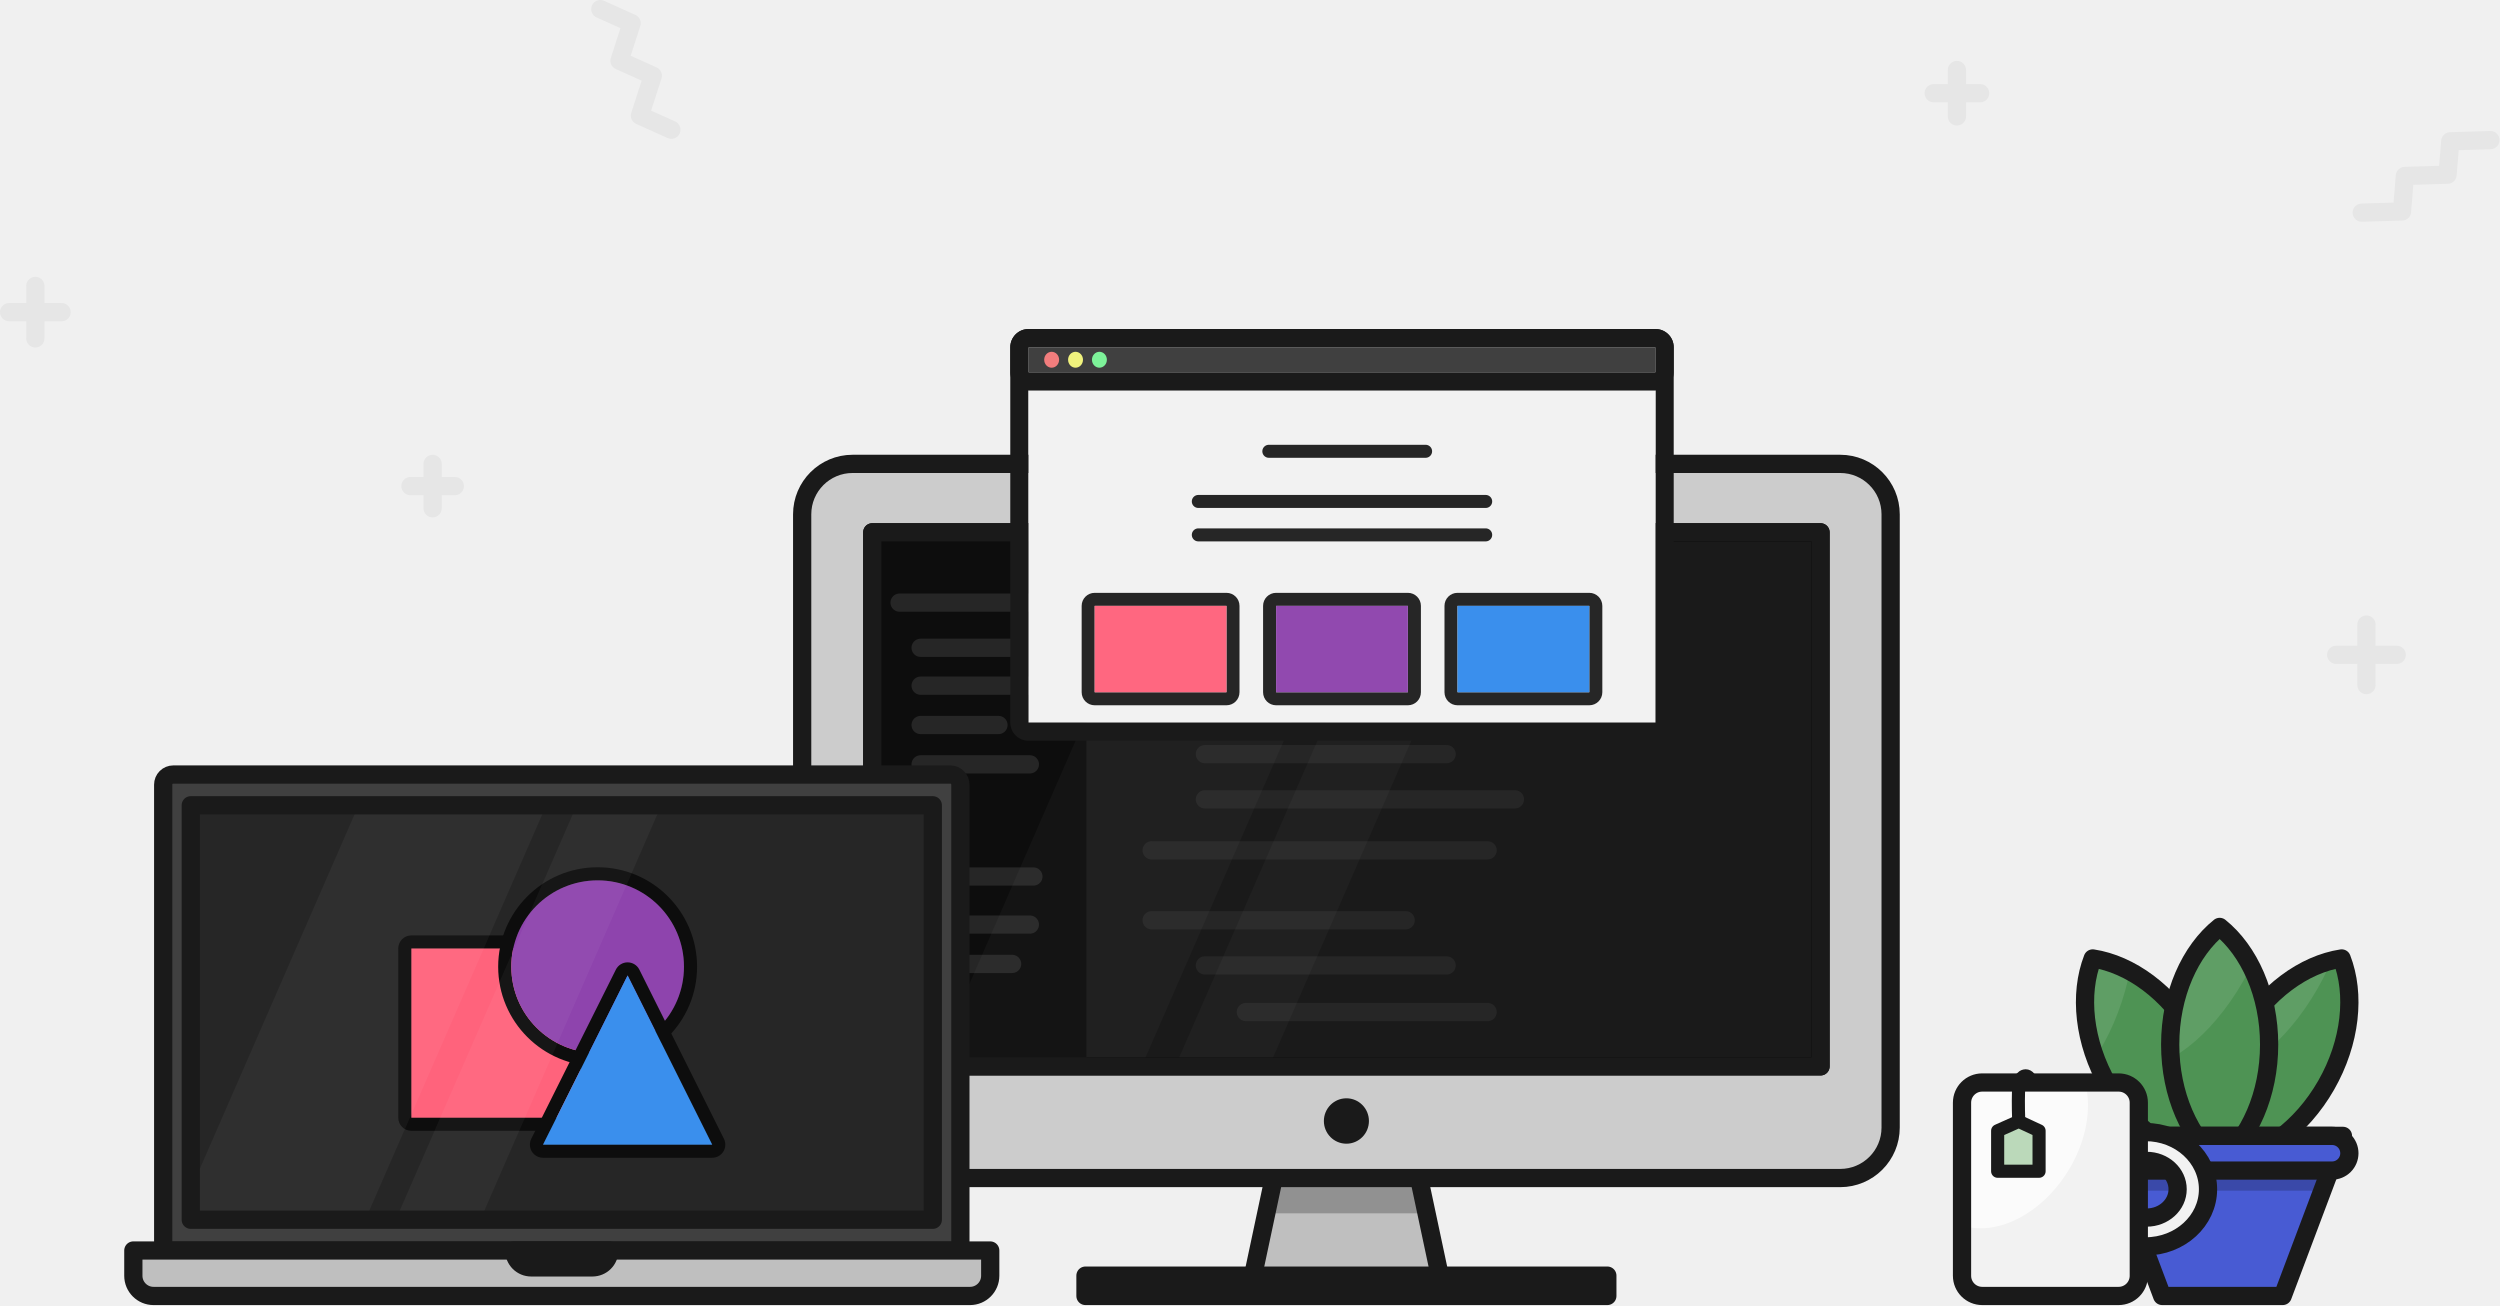
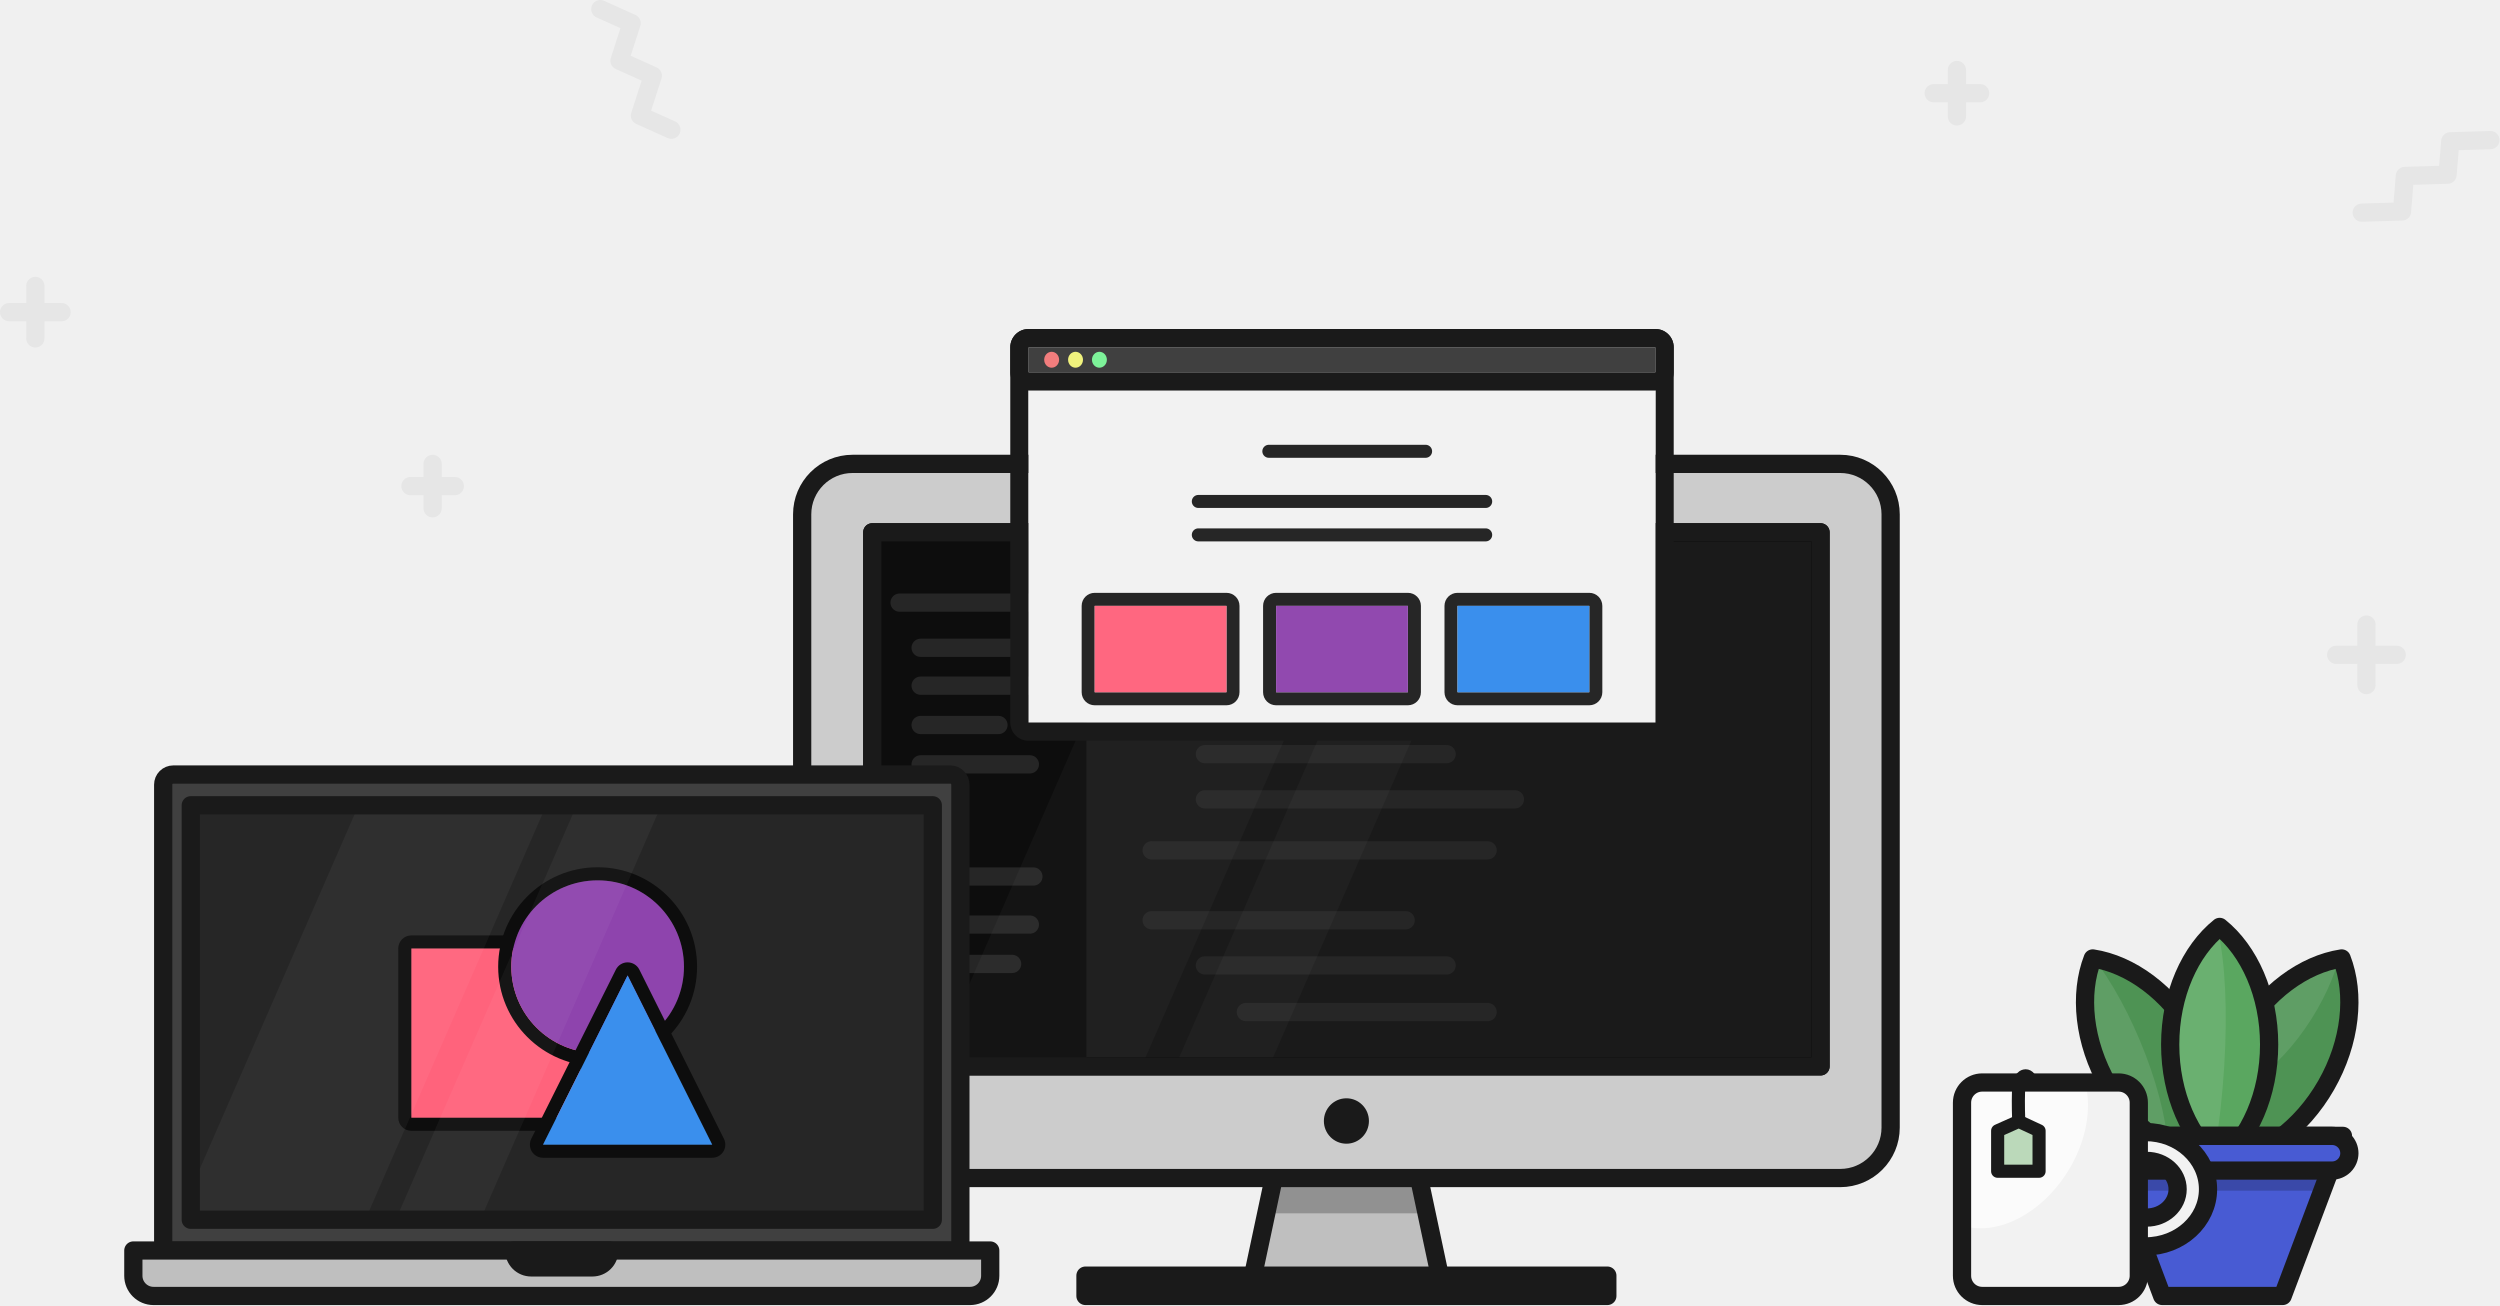
<svg xmlns="http://www.w3.org/2000/svg" width="100%" height="100%" viewBox="0 0 5163 2696" version="1.1" xml:space="preserve" style="fill-rule:evenodd;clip-rule:evenodd;stroke-linecap:round;stroke-linejoin:round;stroke-miterlimit:1.5;">
  <g id="Desktop-Shizz">
    <g>
      <g id="Monitor">
        <g id="Base">
          <path d="M2980.59,2668.01l-399.994,0l99.999,-470.252l199.996,0l99.999,470.252Z" style="fill:#bfbfbf;" />
          <clipPath id="_clip1">
            <path d="M2980.59,2668.01l-399.994,0l99.999,-470.252l199.996,0l99.999,470.252Z" />
          </clipPath>
          <g clip-path="url(#_clip1)">
            <rect x="2470.36" y="2381.56" width="594.787" height="124.217" style="fill:#262626;fill-opacity:0.3;" />
          </g>
          <path d="M2980.59,2668.01l-399.994,0l99.999,-470.252l199.996,0l99.999,470.252Z" style="fill:none;stroke:#1a1a1a;stroke-width:37.65px;" />
          <rect x="2241.71" y="2634.42" width="1077.76" height="41.987" style="fill:#1a1a1a;stroke:#1a1a1a;stroke-width:37.65px;" />
        </g>
        <g id="Screen">
          <path d="M3904.55,1062.16c0,-57.53 -46.637,-104.167 -104.166,-104.167c-376.345,0 -1663.24,0 -2039.58,0c-57.529,0 -104.166,46.637 -104.166,104.167c0,270.97 0,995.587 0,1266.56c0,57.53 46.637,104.167 104.166,104.167c376.345,0 1663.24,0 2039.58,0c57.529,0 104.166,-46.637 104.166,-104.167c0,-270.97 0,-995.587 0,-1266.56Z" style="fill:#ccc;stroke:#1a1a1a;stroke-width:37.65px;" />
          <rect x="1801.41" y="1099.33" width="1958.36" height="1102.94" style="fill:#1a1a1a;stroke:#f2f2f2;stroke-width:37.65px;" />
          <g>
            <rect x="1801.41" y="1099.33" width="1958.36" height="1102.94" style="fill:#1a1a1a;stroke:#000;stroke-width:37.65px;" />
            <rect x="1801.41" y="1099.33" width="442.284" height="1102.94" style="fill:#0d0d0d;" />
            <path d="M1857.82,1244.56l315.901,0" style="fill:none;stroke:#262626;stroke-width:37.65px;" />
            <path d="M1857.82,1810.17l276.413,0" style="fill:none;stroke:#262626;stroke-width:37.65px;" />
            <path d="M1901.27,1337.82l197.438,0" style="fill:none;stroke:#262626;stroke-width:37.65px;" />
            <path d="M1901.27,1416.05l251.029,0" style="fill:none;stroke:#262626;stroke-width:37.65px;" />
            <path d="M1901.27,1497.28l160.771,0" style="fill:none;stroke:#262626;stroke-width:37.65px;" />
            <path d="M1901.27,1578.51l225.644,0" style="fill:none;stroke:#262626;stroke-width:37.65px;" />
            <path d="M1901.27,1909.45l225.644,0" style="fill:none;stroke:#262626;stroke-width:37.65px;" />
            <path d="M1901.27,1990.68l188.977,0" style="fill:none;stroke:#262626;stroke-width:37.65px;" />
            <path d="M2378.36,1379.94l693.854,0" style="fill:none;stroke:#262626;stroke-width:37.65px;" />
            <path d="M2488.36,1467.19l719.239,0" style="fill:none;stroke:#262626;stroke-width:37.65px;" />
            <path d="M2488.36,1557.45l499.236,0" style="fill:none;stroke:#262626;stroke-width:37.65px;" />
            <path d="M2488.36,1650.8l640.263,0" style="fill:#262626;stroke:#262626;stroke-width:37.65px;" />
            <path d="M2378.36,1756.1l693.854,0" style="fill:none;stroke:#262626;stroke-width:37.65px;" />
            <path d="M2378.36,1900.52l524.621,0" style="fill:none;stroke:#262626;stroke-width:37.65px;" />
            <path d="M2488.36,1993.78l499.236,0" style="fill:none;stroke:#262626;stroke-width:37.65px;" />
            <path d="M2572.98,2090.06l499.237,0" style="fill:none;stroke:#262626;stroke-width:37.65px;" />
            <path d="M2378.36,1244.56l315.901,0" style="fill:none;stroke:#262626;stroke-width:37.65px;" />
          </g>
          <rect id="Glare" x="1801.41" y="1099.33" width="1958.36" height="1102.94" style="fill:none;" />
          <clipPath id="_clip2">
            <rect x="1801.41" y="1099.33" width="1958.36" height="1102.94" />
          </clipPath>
          <g clip-path="url(#_clip2)">
            <g opacity="0.03">
              <path d="M2926.95,898.117l-361.924,-155.64l-687.896,1575.68l361.924,155.641l687.896,-1575.68Z" style="fill:#fff;" />
              <path d="M3148.76,993.503l-163.166,-70.167l-687.896,1575.68l163.166,70.166l687.896,-1575.68Z" style="fill:#fff;" />
            </g>
          </g>
          <rect x="1801.41" y="1099.33" width="1958.36" height="1102.94" style="fill:none;stroke:#1a1a1a;stroke-width:37.65px;" />
        </g>
        <ellipse id="Power-Button" cx="2780.59" cy="2315.09" rx="46.527" ry="46.885" style="fill:#1a1a1a;" />
      </g>
      <g id="Window">
        <path d="M3456.55,717.147c0,-20.796 -16.858,-37.654 -37.654,-37.654l-1294.82,0c-20.796,0 -37.654,16.858 -37.654,37.654l0,774.997c0,20.795 16.858,37.654 37.654,37.654l1294.82,0c20.796,0 37.654,-16.859 37.654,-37.654l0,-774.997Zm-37.654,0l-1294.82,0l0,774.997l1294.82,0l0,-774.997Z" style="fill:#1a1a1a;" />
        <rect x="2124.08" y="717.147" width="1294.82" height="774.997" style="fill:#f2f2f2;" />
        <g>
          <path d="M2620.42,932.002l323.705,0" style="fill:#262626;stroke:#262626;stroke-width:26.9px;" />
          <path d="M2474.76,1035.59l593.46,0" style="fill:#262626;stroke:#262626;stroke-width:26.9px;" />
          <path d="M2474.76,1104.64l593.46,0" style="fill:none;stroke:#262626;stroke-width:26.9px;" />
        </g>
        <g>
          <path d="M2559.81,1251.22c0,-14.854 -12.042,-26.896 -26.896,-26.896l-272.171,0c-14.854,0 -26.896,12.042 -26.896,26.896c0,0 0,178.425 0,178.425c0,14.854 12.042,26.896 26.896,26.896l272.171,0c14.854,0 26.896,-12.042 26.896,-26.896l0,-178.425Zm-26.896,0l-272.171,0l0,178.425l272.171,0l0,-178.425Z" style="fill:#262626;" />
          <rect x="2260.74" y="1251.22" width="272.171" height="178.425" style="fill:#ff6780;" />
          <path d="M2934.47,1251.22c0,-14.854 -12.042,-26.896 -26.896,-26.896l-272.171,0c-14.854,0 -26.896,12.042 -26.896,26.896l0,178.425c0,14.854 12.042,26.896 26.896,26.896l272.171,0c14.854,0 26.896,-12.042 26.896,-26.896l0,-178.425Zm-26.896,0l-272.171,0l0,178.425l272.171,0l0,-178.425Z" style="fill:#262626;" />
          <rect x="2635.4" y="1251.22" width="272.171" height="178.425" style="fill:#9149af;" />
          <path d="M3309.12,1251.22c0,-14.854 -12.042,-26.896 -26.896,-26.896l-272.171,0c-14.854,0 -26.896,12.042 -26.896,26.896c0,0 0,178.425 0,178.425c0,14.854 12.042,26.896 26.896,26.896l272.171,0c14.854,0 26.896,-12.042 26.896,-26.896l0,-178.425Zm-26.896,0l-272.171,0l0,178.425l272.171,0l0,-178.425Z" style="fill:#262626;" />
          <rect x="3010.06" y="1251.22" width="272.171" height="178.425" style="fill:#3a8fed;" />
        </g>
        <path d="M3456.55,717.147c0,-20.796 -16.858,-37.654 -37.654,-37.654l-1294.82,0c-20.796,0 -37.654,16.858 -37.654,37.654l0,51.669c0,20.796 16.858,37.654 37.654,37.654l1294.82,0c20.796,0 37.654,-16.858 37.654,-37.654l0,-51.669Zm-37.654,0l-1294.82,0l0,51.669l1294.82,0l0,-51.669Z" style="fill:#1a1a1a;" />
        <rect x="2124.08" y="717.147" width="1294.82" height="51.67" style="fill:#404040;" />
        <g>
          <ellipse cx="2171.86" cy="742.956" rx="15.415" ry="16.442" style="fill:#f27d7d;" />
          <ellipse cx="2221.19" cy="742.956" rx="15.415" ry="16.442" style="fill:#f0f27d;" />
          <ellipse cx="2270.51" cy="742.956" rx="15.415" ry="16.442" style="fill:#7df299;" />
        </g>
      </g>
    </g>
    <g id="Laptop">
      <path d="M1983.37,1620.38c0,-5.526 -2.195,-10.825 -6.102,-14.732c-3.907,-3.907 -9.206,-6.102 -14.731,-6.102c-177.082,0 -1427.59,0 -1604.68,0c-5.525,0 -10.824,2.195 -14.731,6.102c-3.907,3.907 -6.102,9.206 -6.102,14.732c0,142.025 0,962.14 0,962.14l1646.34,0l0,-962.14Z" style="fill:#404040;stroke:#1a1a1a;stroke-width:37.65px;" />
      <path d="M2045.02,2582.53l-1769.64,0l0,52.213c0,23.012 18.654,41.666 41.666,41.667c240.232,0 1446.07,0 1686.31,0c23.012,-0.001 41.667,-18.655 41.667,-41.667c0,-25.089 0,-52.213 0,-52.213Z" style="fill:#bfbfbf;stroke:#1a1a1a;stroke-width:37.65px;" />
      <path d="M1258.37,2582.53l-196.336,0l0,0.004c0,9.256 3.677,18.133 10.222,24.678c6.545,6.545 15.422,10.222 24.678,10.222c35.697,0 90.839,0 126.535,0c9.257,0 18.134,-3.677 24.679,-10.222c6.545,-6.545 10.222,-15.422 10.222,-24.678c0,-0.003 0,-0.004 0,-0.004Z" style="stroke:#1a1a1a;stroke-width:37.65px;" />
      <rect x="393.98" y="1663.06" width="1532.44" height="855.96" style="fill:#262626;" />
      <clipPath id="_clip3">
        <rect x="393.98" y="1663.06" width="1532.44" height="855.96" />
      </clipPath>
      <g clip-path="url(#_clip3)">
        <g id="Shapes">
          <path d="M1226.05,1958.84c0,-14.958 -12.125,-27.083 -27.083,-27.083l-349.403,0c-14.957,0 -27.083,12.125 -27.083,27.083l0,349.403c0,14.957 12.126,27.083 27.083,27.083l349.403,0c14.958,0 27.083,-12.126 27.083,-27.083l0,-349.403Zm-27.083,0l-349.403,0l0,349.403l349.403,0l0,-349.403Z" style="fill:#0d0d0d;" />
          <rect x="849.568" y="1958.84" width="349.403" height="349.403" style="fill:#ff637c;" />
          <path d="M1234.22,1791.05c-113.355,0 -205.386,92.03 -205.386,205.386c0,113.355 92.031,205.385 205.386,205.385c113.355,0 205.385,-92.03 205.385,-205.385c0,-113.356 -92.03,-205.386 -205.385,-205.386Zm0,27.083c98.408,0 178.302,79.895 178.302,178.303c0,98.407 -79.894,178.302 -178.302,178.302c-98.408,0 -178.302,-79.895 -178.302,-178.302c0,-98.408 79.894,-178.303 178.302,-178.303Z" style="fill:#0d0d0d;" />
          <circle cx="1234.22" cy="1996.44" r="178.302" style="fill:#8e44ad;" />
          <path d="M1320.36,2002.43c-4.588,-9.175 -13.966,-14.971 -24.224,-14.971c-10.259,0 -19.637,5.796 -24.224,14.971l-174.702,349.403c-4.197,8.395 -3.749,18.366 1.186,26.35c4.935,7.985 13.652,12.845 23.038,12.845l349.403,0c9.387,0 18.104,-4.86 23.039,-12.845c4.934,-7.984 5.383,-17.955 1.185,-26.35l-174.701,-349.403Zm-24.224,12.112l174.701,349.403l-349.403,0l174.702,-349.403Z" style="fill:#0d0d0d;" />
          <path d="M1296.14,2014.54l174.701,349.403l-349.403,0l174.702,-349.403Z" style="fill:#3a8fed;" />
        </g>
        <g opacity="0.04">
          <path d="M1309.95,1246.61l-326.453,-140.386l-761.034,1743.21l326.453,140.386l761.034,-1743.21Z" style="fill:#fff;" />
          <path d="M1510.02,1332.64l-147.173,-63.29l-761.034,1743.21l147.174,63.29l761.033,-1743.21Z" style="fill:#fff;" />
        </g>
      </g>
      <rect x="393.98" y="1663.06" width="1532.44" height="855.96" style="fill:none;stroke:#1a1a1a;stroke-width:37.65px;" />
    </g>
    <g id="Plant">
      <g>
        <path d="M4836.01,1979.39c28.549,73.384 19.192,172.395 -32.095,261.912c-51.288,89.517 -131.7,147.188 -209.041,158.965c-28.55,-73.384 -19.193,-172.395 32.095,-261.912c51.287,-89.516 131.7,-147.188 209.041,-158.965Z" style="fill:#4e9354;" />
        <clipPath id="_clip4">
          <path d="M4836.01,1979.39c28.549,73.384 19.192,172.395 -32.095,261.912c-51.288,89.517 -131.7,147.188 -209.041,158.965c-28.55,-73.384 -19.193,-172.395 32.095,-261.912c51.287,-89.516 131.7,-147.188 209.041,-158.965Z" />
        </clipPath>
        <g clip-path="url(#_clip4)">
-           <path d="M4812.5,1807.91c48.212,30.521 30.763,144.691 -38.94,254.796c-69.703,110.104 -165.435,174.716 -213.646,144.195c-48.212,-30.521 -30.763,-144.691 38.94,-254.795c69.703,-110.105 165.435,-174.717 213.646,-144.196Z" style="fill:#fff;fill-opacity:0.1;" />
+           <path d="M4812.5,1849.58c48.212,30.521 30.763,144.691 -38.94,254.795c-69.703,110.105 -165.435,174.717 -213.646,144.196c-48.212,-30.521 -30.763,-144.691 38.94,-254.796c69.703,-110.104 165.435,-174.716 213.646,-144.195Z" style="fill:#fff;fill-opacity:0.1;" />
        </g>
        <path d="M4836.01,1979.39c28.549,73.384 19.192,172.395 -32.095,261.912c-51.288,89.517 -131.7,147.188 -209.041,158.965c-28.55,-73.384 -19.193,-172.395 32.095,-261.912c51.287,-89.516 131.7,-147.188 209.041,-158.965Z" style="fill:none;stroke:#1a1a1a;stroke-width:37.65px;" />
        <path d="M4321.9,1979.39c-28.55,73.384 -19.193,172.395 32.095,261.912c51.287,89.517 131.7,147.188 209.041,158.965c28.549,-73.384 19.192,-172.395 -32.095,-261.912c-51.288,-89.516 -131.7,-147.188 -209.041,-158.965Z" style="fill:#4e9354;" />
        <clipPath id="_clip5">
          <path d="M4321.9,1979.39c-28.55,73.384 -19.193,172.395 32.095,261.912c51.287,89.517 131.7,147.188 209.041,158.965c28.549,-73.384 19.192,-172.395 -32.095,-261.912c-51.288,-89.516 -131.7,-147.188 -209.041,-158.965Z" />
        </clipPath>
        <g clip-path="url(#_clip5)">
-           <path d="M4357.57,1812.06c54.2,17.837 65.131,132.814 24.395,256.597c-40.736,123.782 -117.813,209.796 -172.014,191.959c-54.201,-17.837 -65.132,-132.815 -24.395,-256.597c40.736,-123.782 117.813,-209.796 172.014,-191.959Z" style="fill:#fff;fill-opacity:0.1;" />
+           <path d="M4203.21,1900.19c52.639,-22.022 149.67,89.881 216.546,249.736c66.875,159.855 78.433,307.516 25.793,329.538c-52.639,22.021 -149.67,-89.882 -216.545,-249.737c-66.876,-159.855 -78.434,-307.516 -25.794,-329.537Z" style="fill:#fff;fill-opacity:0.1;" />
        </g>
        <path d="M4321.9,1979.39c-28.55,73.384 -19.193,172.395 32.095,261.912c51.287,89.517 131.7,147.188 209.041,158.965c28.549,-73.384 19.192,-172.395 -32.095,-261.912c-51.288,-89.516 -131.7,-147.188 -209.041,-158.965Z" style="fill:none;stroke:#1a1a1a;stroke-width:37.65px;" />
-         <path d="M4584.04,1914.28c61.136,49.167 102.16,139.628 102.16,242.993c0,103.365 -41.024,193.826 -102.16,242.993c-61.136,-49.167 -102.16,-139.628 -102.16,-242.993c0,-103.365 41.024,-193.826 102.16,-242.993Z" style="fill:#4e9354;" />
+         <path d="M4584.04,1914.28c61.136,49.167 102.16,139.628 102.16,242.993c0,103.365 -41.024,193.826 -102.16,242.993c-61.136,-49.167 -102.16,-139.628 -102.16,-242.993c0,-103.365 41.024,-193.826 102.16,-242.993Z" style="fill:#5aa760;" />
        <clipPath id="_clip6">
          <path d="M4584.04,1914.28c61.136,49.167 102.16,139.628 102.16,242.993c0,103.365 -41.024,193.826 -102.16,242.993c-61.136,-49.167 -102.16,-139.628 -102.16,-242.993c0,-103.365 41.024,-193.826 102.16,-242.993Z" />
        </clipPath>
        <g clip-path="url(#_clip6)">
-           <path d="M4658.95,1792.57c48.212,30.521 30.764,144.691 -38.94,254.795c-69.703,110.105 -165.434,174.717 -213.646,144.196c-48.212,-30.521 -30.763,-144.691 38.94,-254.796c69.703,-110.104 165.435,-174.716 213.646,-144.195Z" style="fill:#fff;fill-opacity:0.1;" />
+           <path d="M4531.45,1841.32c56.715,6.265 81.095,207.479 54.41,449.054c-26.686,241.574 -94.397,432.615 -151.113,426.35c-56.715,-6.265 -81.095,-207.479 -54.409,-449.054c26.686,-241.574 94.397,-432.615 151.112,-426.35Z" style="fill:#fff;fill-opacity:0.1;" />
        </g>
        <path d="M4584.04,1914.28c61.136,49.167 102.16,139.628 102.16,242.993c0,103.365 -41.024,193.826 -102.16,242.993c-61.136,-49.167 -102.16,-139.628 -102.16,-242.993c0,-103.365 41.024,-193.826 102.16,-242.993Z" style="fill:none;stroke:#1a1a1a;stroke-width:37.65px;" />
      </g>
      <path d="M4838.65,2345.8l-497.799,0l124.45,330.6l248.9,0l124.449,-330.6Z" style="fill:#485bd3;" />
      <clipPath id="_clip7">
        <path d="M4838.65,2345.8l-497.799,0l124.45,330.6l248.9,0l124.449,-330.6Z" />
      </clipPath>
      <g clip-path="url(#_clip7)">
        <rect x="4327.58" y="2381.64" width="524.348" height="77.395" style="fill-opacity:0.2;" />
      </g>
      <path d="M4838.65,2345.8l-497.799,0l124.45,330.6l248.9,0l124.449,-330.6Z" style="fill:none;stroke:#1a1a1a;stroke-width:37.65px;" />
      <path d="M4851.93,2381.63c0,-9.501 -3.775,-18.614 -10.493,-25.332c-6.719,-6.719 -15.831,-10.493 -25.332,-10.493c-95.771,0 -356.928,0 -452.698,0c-9.502,0 -18.614,3.774 -25.332,10.493c-6.719,6.718 -10.493,15.831 -10.493,25.332c0,0.004 0,0.008 0,0.012c0,9.501 3.774,18.613 10.493,25.332c6.718,6.718 15.83,10.493 25.332,10.493c95.77,0 356.927,0 452.698,0c9.501,0 18.613,-3.775 25.332,-10.493c6.718,-6.719 10.493,-15.831 10.493,-25.332c0,-0.004 0,-0.008 0,-0.012Z" style="fill:#485bd3;stroke:#1a1a1a;stroke-width:37.65px;" />
    </g>
    <g id="Cup">
      <path d="M4320.45,2337.95l110.561,0c71.238,0 128.987,52.85 128.987,118.044c0,0 0,0 0,0c0,65.194 -57.749,118.045 -128.987,118.045l-110.561,0l0,-59.539l112.831,0c35.307,0 63.93,-26.194 63.93,-58.506c0,0 0,0 0,0c0,-32.312 -28.623,-58.506 -63.93,-58.506l-112.831,0l0,-59.538Z" style="fill:#f2f2f2;stroke:#1a1a1a;stroke-width:37.65px;" />
      <path d="M4417.06,2277.24c0,-23.012 -18.655,-41.667 -41.667,-41.667l-281.759,0c-23.012,0 -41.666,18.655 -41.666,41.667l0,357.497c0,23.012 18.654,41.667 41.666,41.667l281.759,0c23.012,0 41.667,-18.655 41.667,-41.667l0,-357.497Z" style="fill:#f2f2f2;" />
      <clipPath id="_clip8">
        <path d="M4417.06,2277.24c0,-23.012 -18.655,-41.667 -41.667,-41.667l-281.759,0c-23.012,0 -41.666,18.655 -41.666,41.667l0,357.497c0,23.012 18.654,41.667 41.666,41.667l281.759,0c23.012,0 41.667,-18.655 41.667,-41.667l0,-357.497Z" />
      </clipPath>
      <g clip-path="url(#_clip8)">
        <path d="M4261.96,2166.67c66.768,50.44 66.876,169.235 0.242,265.118c-66.635,95.882 -174.94,132.776 -241.708,82.335c-66.768,-50.44 -66.876,-169.235 -0.242,-265.118c66.635,-95.882 174.94,-132.775 241.708,-82.335Z" style="fill:#fff;fill-opacity:0.7;" />
      </g>
      <path d="M4417.06,2277.24c0,-23.012 -18.655,-41.667 -41.667,-41.667l-281.759,0c-23.012,0 -41.666,18.655 -41.666,41.667l0,357.497c0,23.012 18.654,41.667 41.666,41.667l281.759,0c23.012,0 41.667,-18.655 41.667,-41.667l0,-357.497Z" style="fill:none;stroke:#1a1a1a;stroke-width:37.65px;" />
      <path d="M4170.86,2367.33c-1.606,-38.885 -4.817,-116.657 0,-133.718c2.903,-10.284 17.233,-21.332 24.653,1.959" style="fill:none;stroke:#1a1a1a;stroke-width:27.08px;" />
      <path d="M4211.08,2335.32l-41.938,-19.504l-43.598,19.504l0,83.536l85.536,0l0,-83.536Z" style="fill:#bbd9ba;stroke:#1a1a1a;stroke-width:27.08px;" />
    </g>
  </g>
  <g id="Shapes1">
    <path d="M1239.76,18.827l64.655,29.112l-24.997,77.445l68.771,30.966l-26.588,82.375l64.864,29.206" style="fill:none;stroke:#e6e6e6;stroke-width:37.65px;" />
    <path d="M5143.19,289.346l-82.849,2.482l-5.642,68.909l-88.123,2.64l-6.001,73.295l-83.116,2.491" style="fill:none;stroke:#e6e6e6;stroke-width:37.65px;" />
    <g>
      <path d="M893.461,958.043l0,91.667" style="fill:none;stroke:#e6e6e6;stroke-width:37.65px;" />
      <path d="M939.294,1003.88l-91.666,0" style="fill:none;stroke:#e6e6e6;stroke-width:37.65px;" />
    </g>
    <g>
      <path d="M4041.41,144.587l0,95.833" style="fill:none;stroke:#e6e6e6;stroke-width:37.65px;" />
      <path d="M4089.33,192.504l-95.833,0" style="fill:none;stroke:#e6e6e6;stroke-width:37.65px;" />
    </g>
    <g>
      <path d="M72.994,590.476l0,108.334" style="fill:none;stroke:#e6e6e6;stroke-width:37.65px;" />
      <path d="M127.16,644.643l-108.333,0" style="fill:none;stroke:#e6e6e6;stroke-width:37.65px;" />
    </g>
    <g>
      <path d="M4887.2,1289.82l0,125" style="fill:none;stroke:#e6e6e6;stroke-width:37.65px;" />
      <path d="M4949.7,1352.32l-125,0" style="fill:none;stroke:#e6e6e6;stroke-width:37.65px;" />
    </g>
  </g>
</svg>
